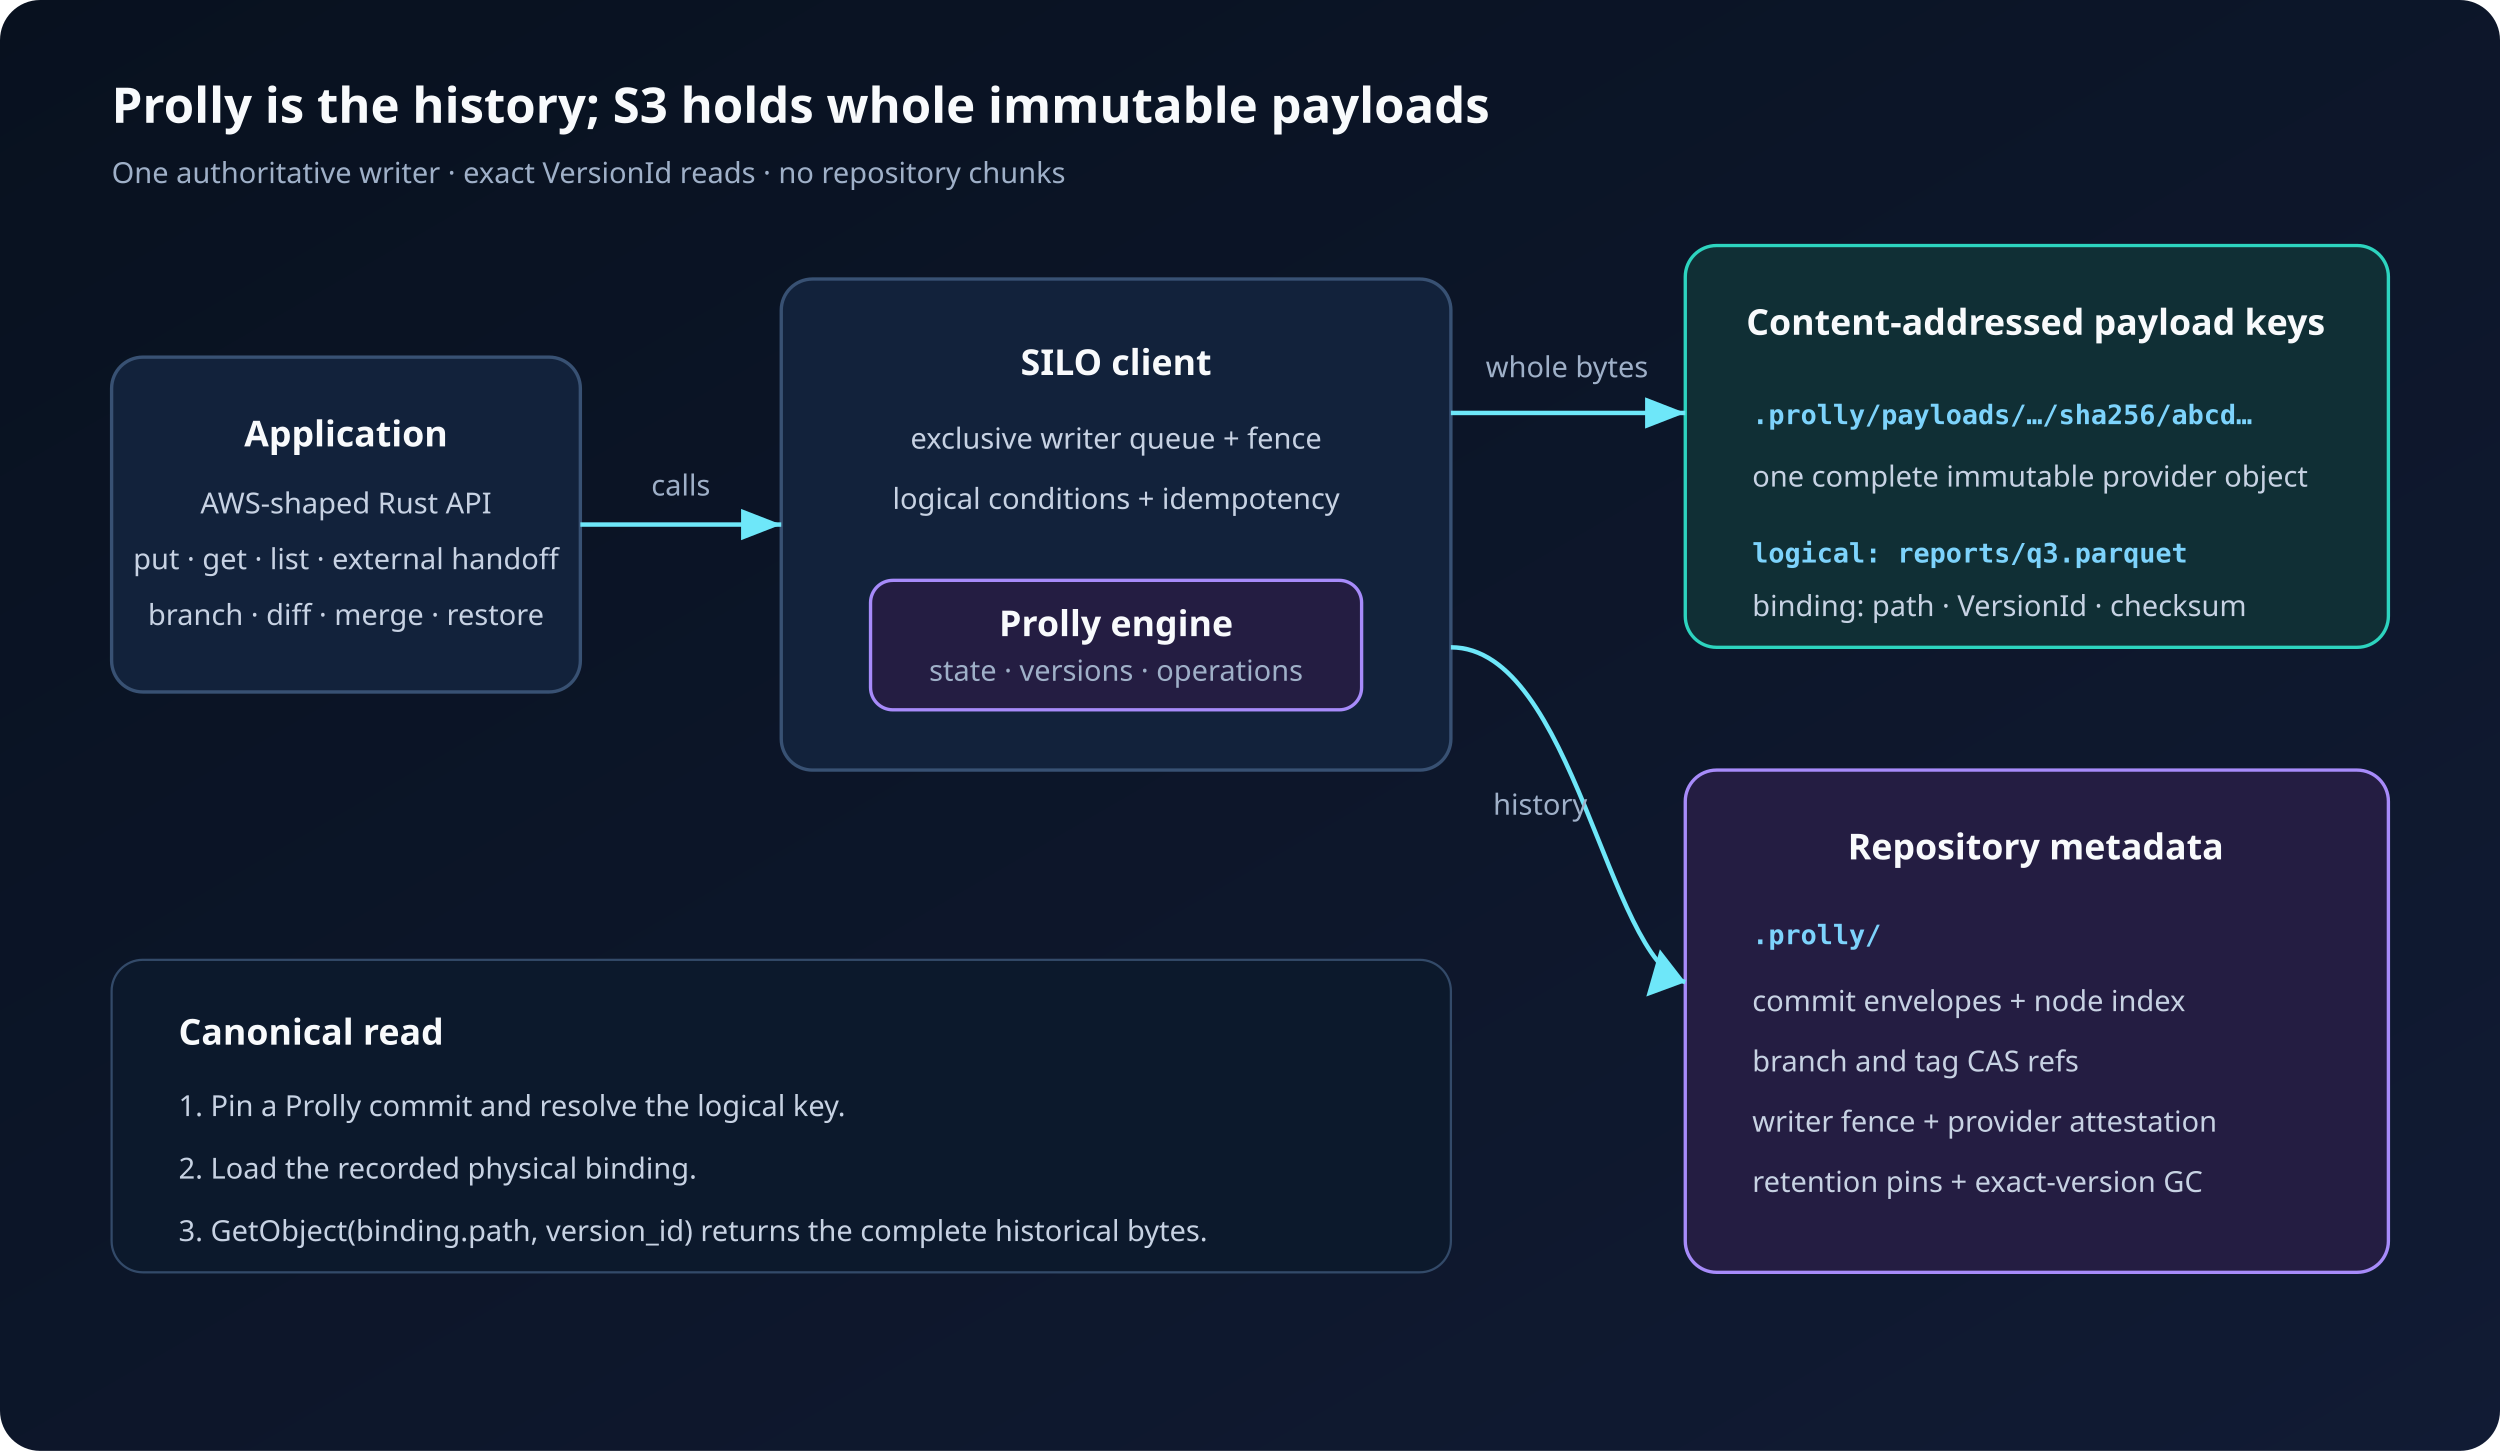
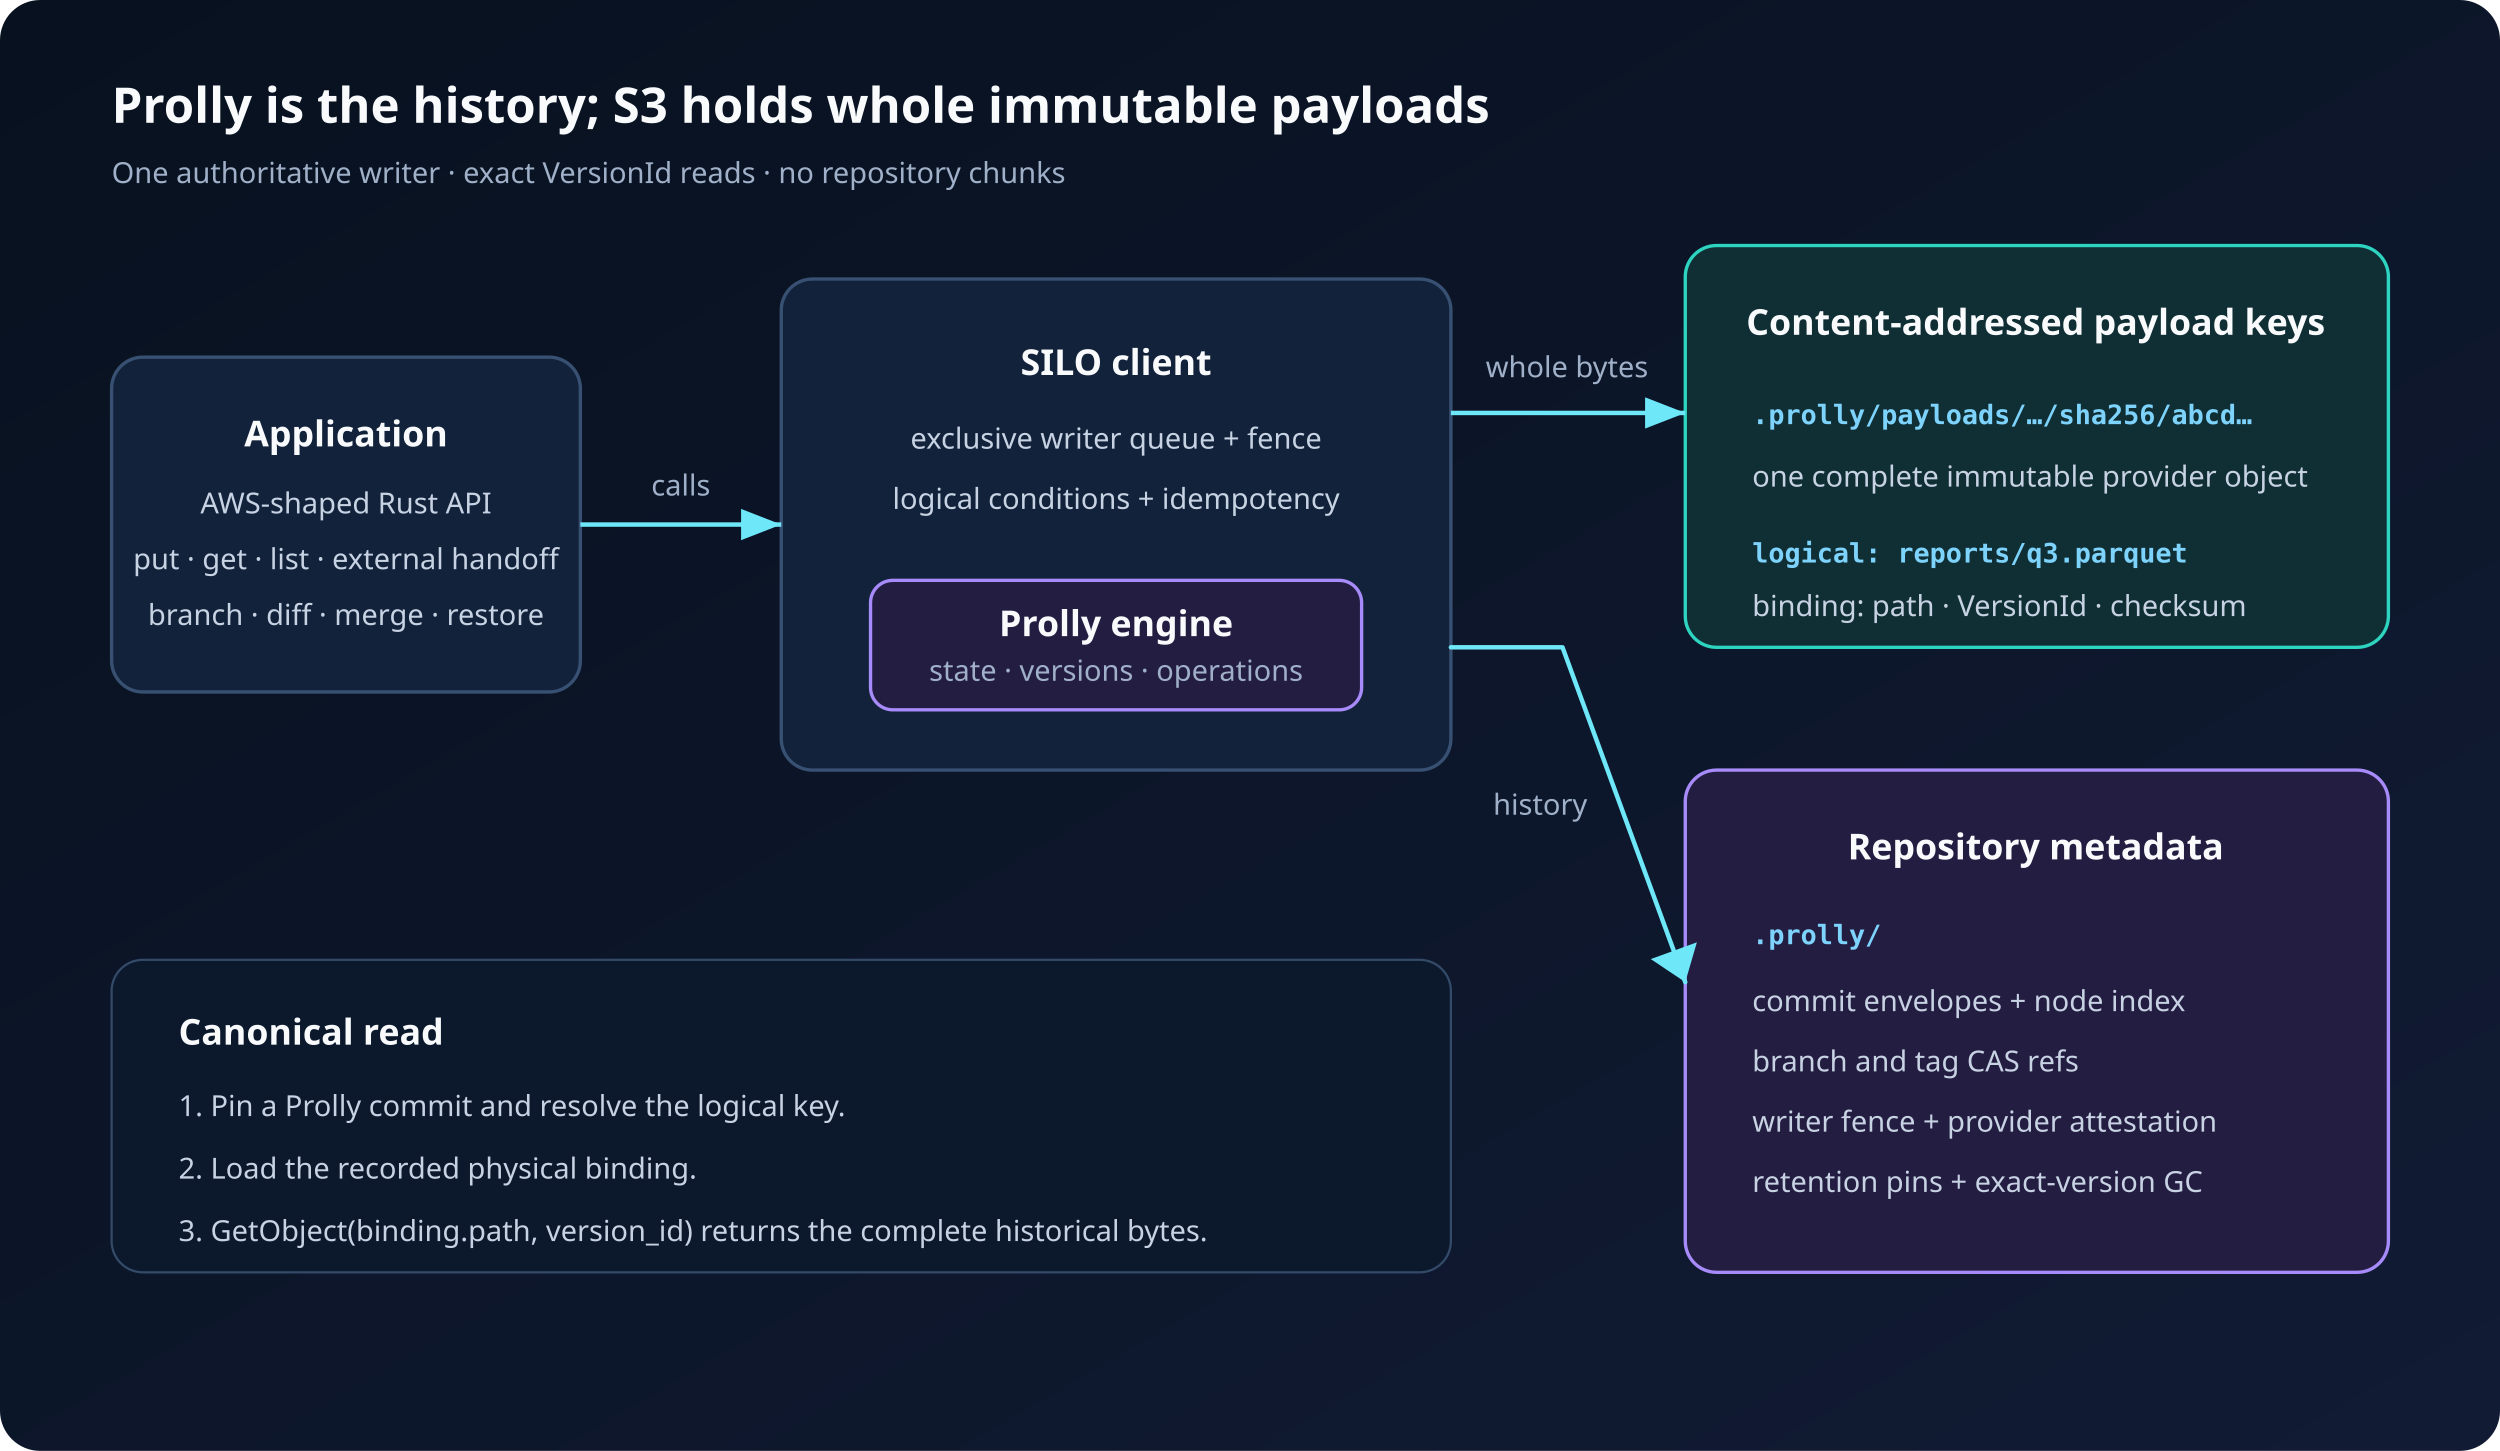
<svg xmlns="http://www.w3.org/2000/svg" viewBox="0 0 1120 650" role="img" aria-labelledby="title desc">
  <defs>
    <linearGradient id="bg" x1="0" y1="0" x2="1" y2="1">
      <stop stop-color="#08111f" />
      <stop offset="1" stop-color="#111b34" />
    </linearGradient>
    <marker id="arrow" markerWidth="9" markerHeight="7" refX="9" refY="3.5" orient="auto">
      <path d="M0 0 9 3.5 0 7Z" fill="#6ee7f9" />
    </marker>
-     <style>.h{font:700 22px ui-sans-serif,system-ui;fill:#f8fafc}.s{font:400 13px ui-sans-serif,system-ui;fill:#9fb0c8}.t{font:700 16px ui-sans-serif,system-ui;fill:#f8fafc}.b{font:400 13px ui-sans-serif,system-ui;fill:#c7d2e3}.k{font:600 12px ui-monospace,SFMono-Regular,monospace;fill:#7dd3fc}.box{fill:#12223b;stroke:#385173;stroke-width:1.5}.data{fill:#102f35;stroke:#2dd4bf;stroke-width:1.5}.meta{fill:#241d42;stroke:#a78bfa;stroke-width:1.5}.line{fill:none;stroke:#6ee7f9;stroke-width:2;marker-end:url(#arrow)}.history-line{marker-end:none}</style>
+     <style>.h{font:700 22px ui-sans-serif,system-ui;fill:#f8fafc}.s{font:400 13px ui-sans-serif,system-ui;fill:#9fb0c8}.t{font:700 16px ui-sans-serif,system-ui;fill:#f8fafc}.b{font:400 13px ui-sans-serif,system-ui;fill:#c7d2e3}.k{font:600 12px ui-monospace,SFMono-Regular,monospace;fill:#7dd3fc}.box{fill:#12223b;stroke:#385173;stroke-width:1.5}.data{fill:#102f35;stroke:#2dd4bf;stroke-width:1.5}.meta{fill:#241d42;stroke:#a78bfa;stroke-width:1.5}.line{fill:none;stroke:#6ee7f9;stroke-width:2;marker-end:url(#arrow)}.history-line{marker-end:none;stroke-linecap:round;stroke-linejoin:round}</style>
  </defs>
  <rect width="1120" height="650" rx="18" fill="url(#bg)" />
  <text x="50" y="55" class="h">Prolly is the history; S3 holds whole immutable payloads</text>
  <text x="50" y="82" class="s">One authoritative writer · exact VersionId reads · no repository chunks</text>
  <rect x="50" y="160" width="210" height="150" rx="14" class="box" />
  <text x="155" y="200" text-anchor="middle" class="t">Application</text>
  <text x="155" y="230" text-anchor="middle" class="b">AWS-shaped Rust API</text>
  <text x="155" y="255" text-anchor="middle" class="b">put · get · list · external handoff</text>
  <text x="155" y="280" text-anchor="middle" class="b">branch · diff · merge · restore</text>
  <rect x="350" y="125" width="300" height="220" rx="14" class="box" />
  <text x="500" y="168" text-anchor="middle" class="t">SILO client</text>
  <text x="500" y="201" text-anchor="middle" class="b">exclusive writer queue + fence</text>
  <text x="500" y="228" text-anchor="middle" class="b">logical conditions + idempotency</text>
  <rect x="390" y="260" width="220" height="58" rx="10" class="meta" />
  <text x="500" y="285" text-anchor="middle" class="t">Prolly engine</text>
  <text x="500" y="305" text-anchor="middle" class="s">state · versions · operations</text>
  <rect x="755" y="110" width="315" height="180" rx="14" class="data" />
  <text x="912" y="150" text-anchor="middle" class="t">Content-addressed payload keys</text>
  <text x="785" y="190" class="k">.prolly/payloads/…/sha256/abcd…</text>
  <text x="785" y="218" class="b">one complete immutable provider object</text>
  <text x="785" y="252" class="k">logical: reports/q3.parquet</text>
  <text x="785" y="276" class="b">binding: path · VersionId · checksum</text>
  <rect x="755" y="345" width="315" height="225" rx="14" class="meta" />
  <text x="912" y="385" text-anchor="middle" class="t">Repository metadata</text>
  <text x="785" y="423" class="k">.prolly/</text>
  <text x="785" y="453" class="b">commit envelopes + node index</text>
  <text x="785" y="480" class="b">branch and tag CAS refs</text>
  <text x="785" y="507" class="b">writer fence + provider attestation</text>
  <text x="785" y="534" class="b">retention pins + exact-version GC</text>
  <path d="M260 235H350" class="line" />
  <text x="305" y="222" text-anchor="middle" class="s">calls</text>
  <path d="M650 185H755" class="line" />
  <text x="702" y="169" text-anchor="middle" class="s">whole bytes</text>
-   <path d="M650 290C705 290 720 430 755 440" class="line history-line" />
-   <path d="M740 429L755 440L740 451Z" transform="rotate(16 755 440)" fill="#6ee7f9" />
+   <path d="M650 290H700L755 440" class="line history-line" />
+   <path d="M740 429L755 440L740 451Z" transform="rotate(70 755 440)" fill="#6ee7f9" />
  <text x="690" y="365" text-anchor="middle" class="s">history</text>
  <rect x="50" y="430" width="600" height="140" rx="14" fill="#0c192c" stroke="#334a69" />
  <text x="80" y="468" class="t">Canonical read</text>
  <text x="80" y="500" class="b">1. Pin a Prolly commit and resolve the logical key.</text>
  <text x="80" y="528" class="b">2. Load the recorded physical binding.</text>
  <text x="80" y="556" class="b">3. GetObject(binding.path, version_id) returns the complete historical bytes.</text>
</svg>
